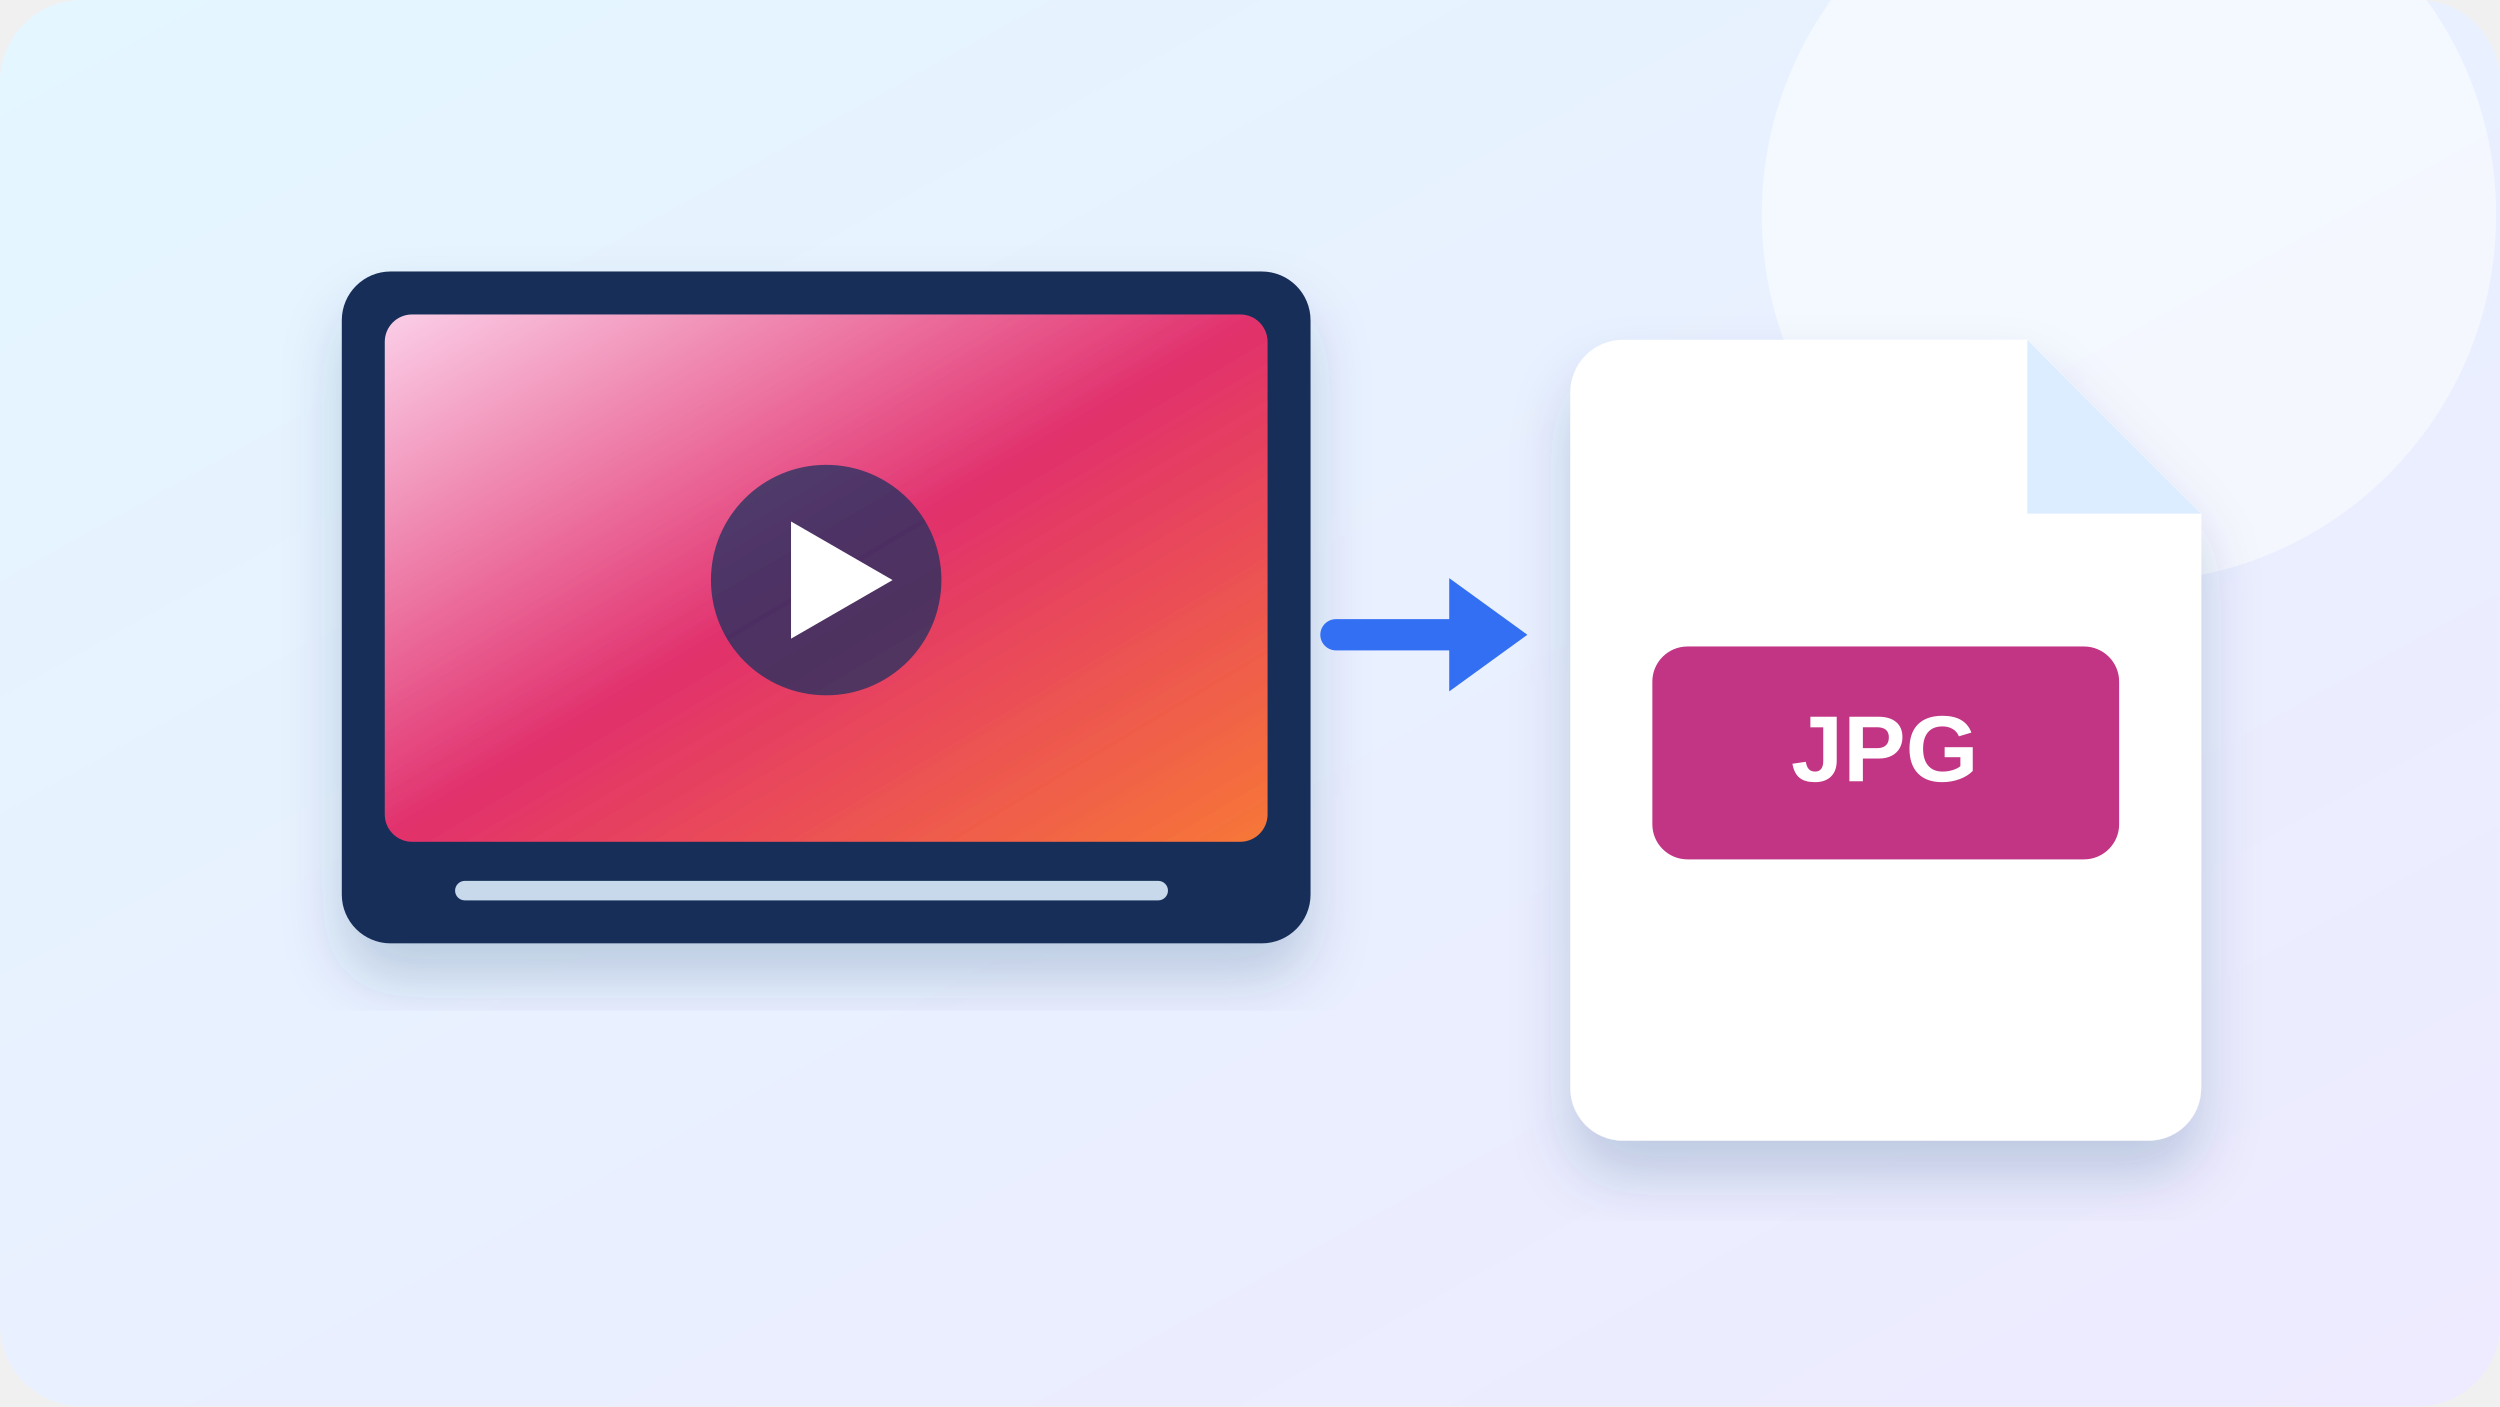
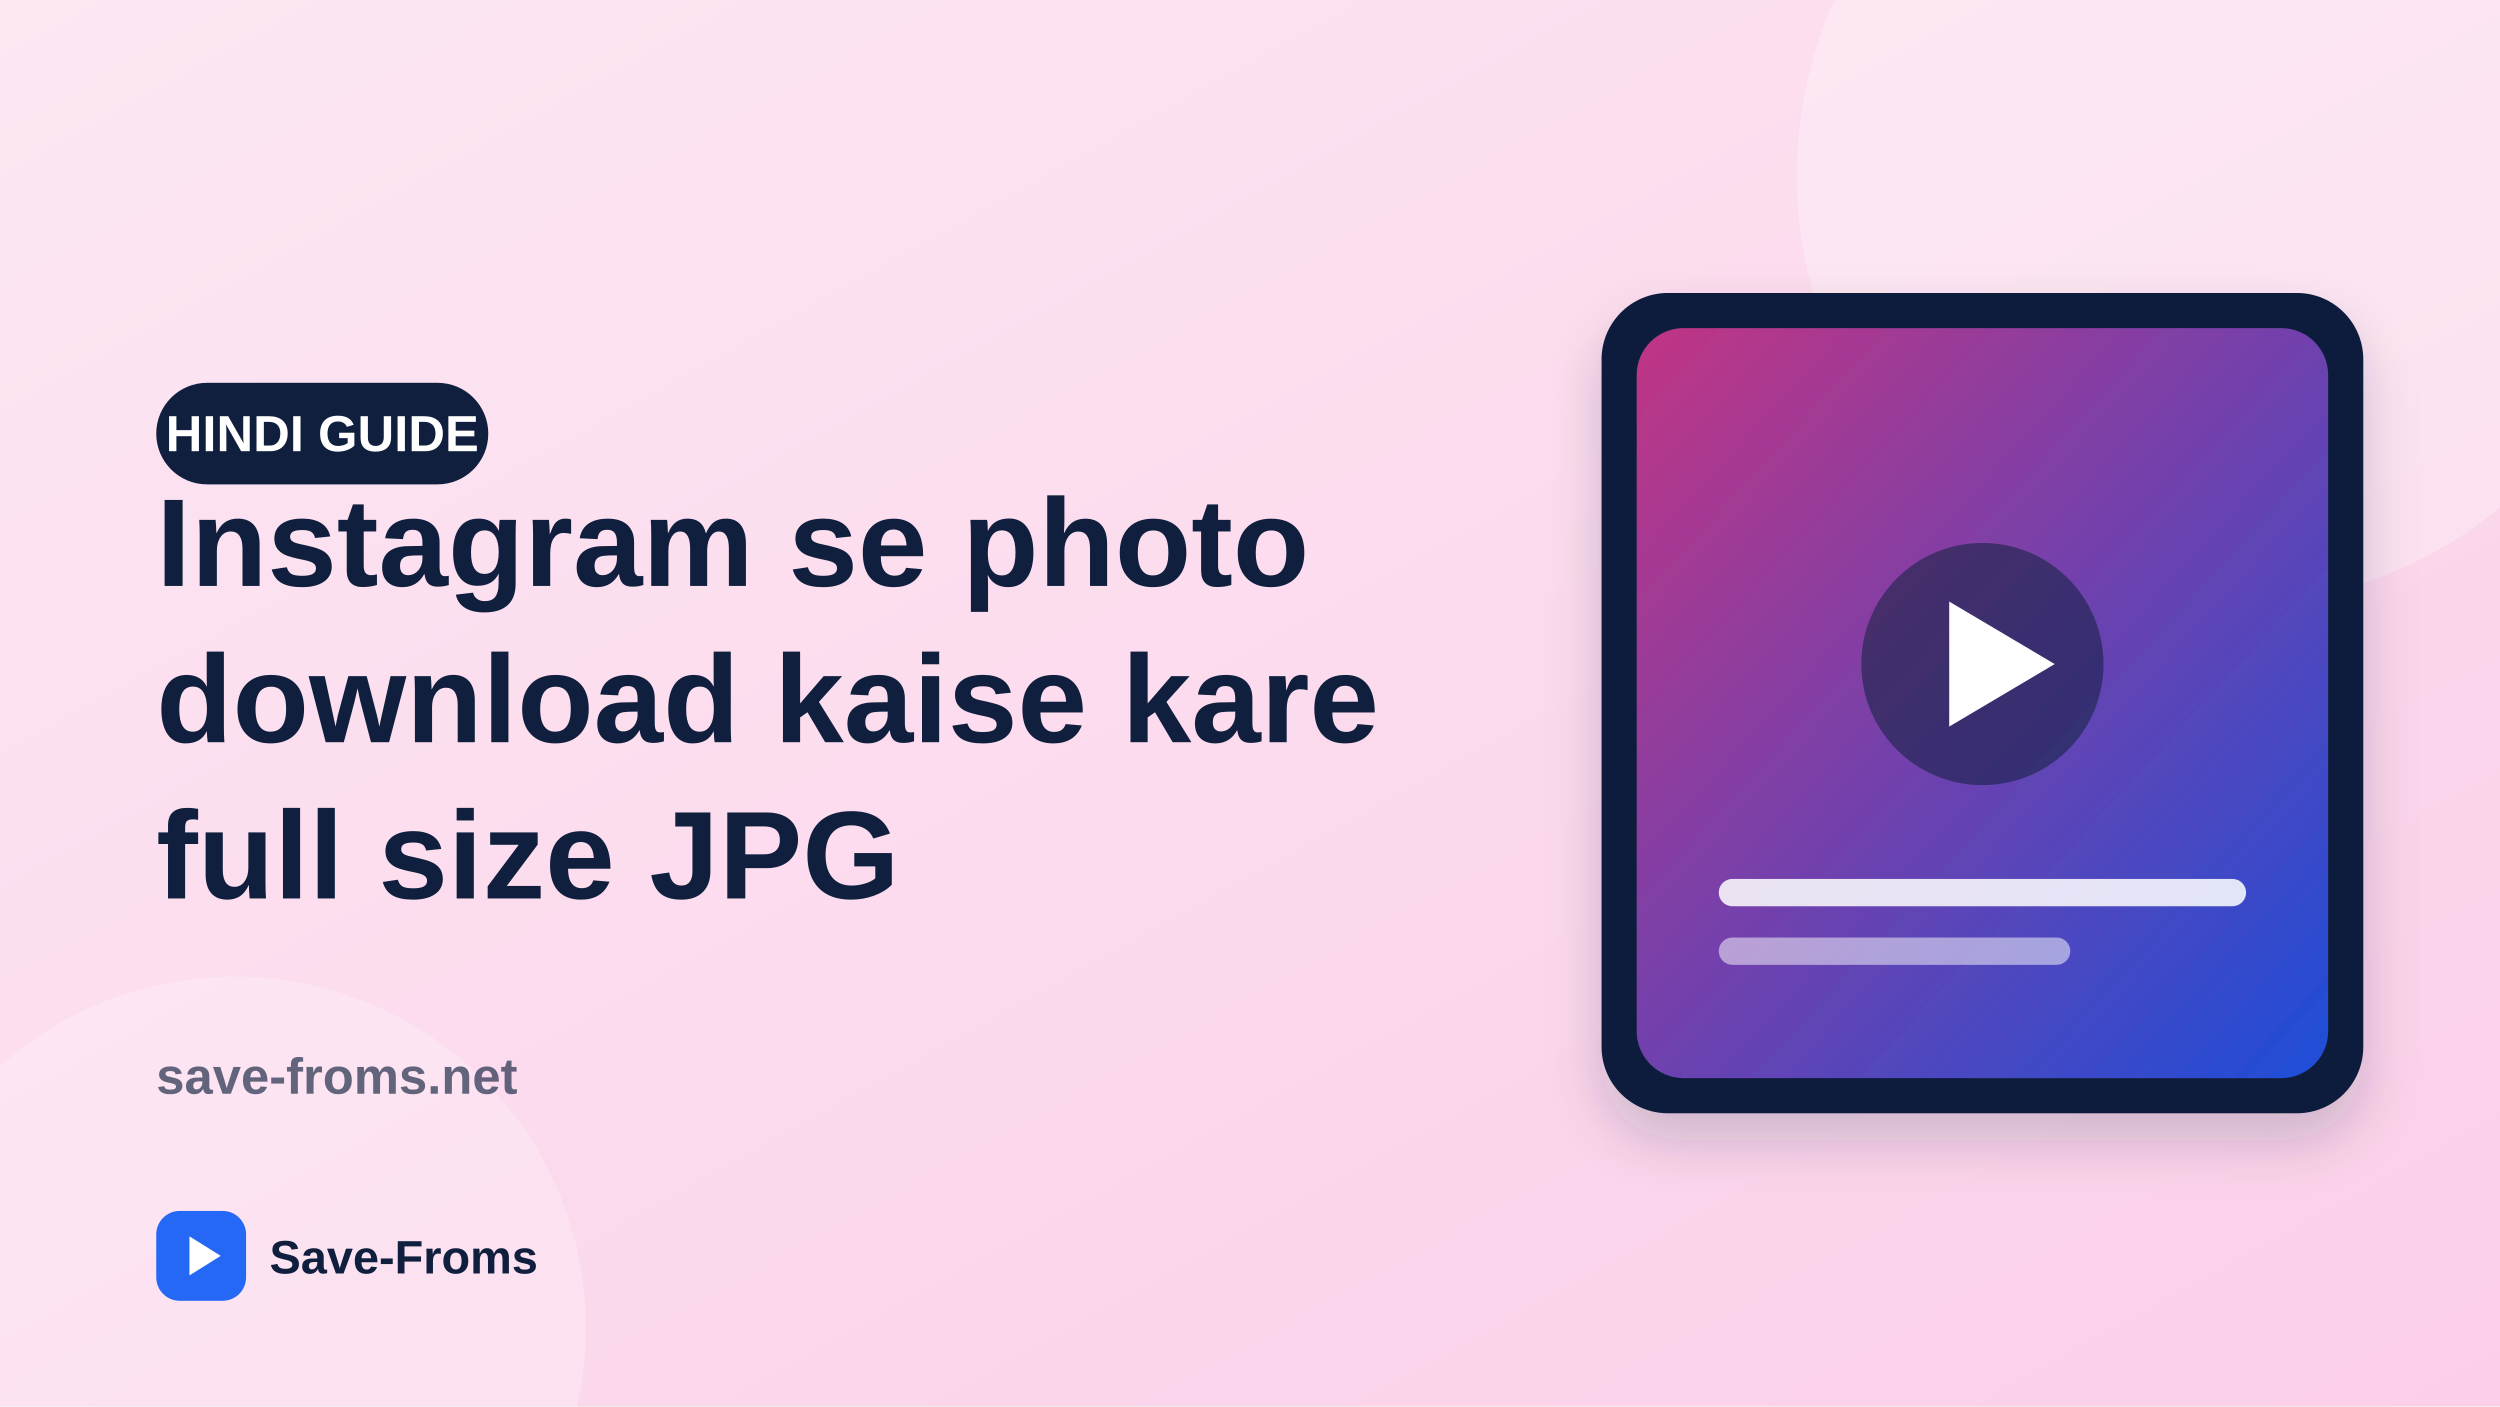
- <svg xmlns="http://www.w3.org/2000/svg" viewBox="0 0 1280 720">
+ <svg xmlns="http://www.w3.org/2000/svg" viewBox="0 0 1280 720" width="1280" height="720">
  <defs>
-     <linearGradient id="a" x1="0" x2="1" y1="0" y2="1">
-       <stop stop-color="#e4f6ff" />
-       <stop offset="1" stop-color="#eeeaff" />
+     <linearGradient id="bg" x1="0" x2="1" y1="0" y2="1">
+       <stop stop-color="#fce7f3" />
+       <stop offset="1" stop-color="#fbcfe8" />
    </linearGradient>
-     <linearGradient id="b" x1="0" x2="1" y1="0" y2="1">
-       <stop stop-color="#fbcfe8" />
-       <stop offset=".5" stop-color="#e1306c" />
-       <stop offset="1" stop-color="#f77737" />
+     <linearGradient id="card" x1="0" x2="1" y1="0" y2="1">
+       <stop stop-color="#c13584" />
+       <stop offset="1" stop-color="#1d4ed8" />
    </linearGradient>
-     <filter id="s">
-       <feDropShadow dx="0" dy="18" stdDeviation="15" flood-color="#13376b" flood-opacity=".2" />
+     <filter id="sh">
+       <feDropShadow dx="0" dy="14" stdDeviation="14" flood-color="#0f1f3d" flood-opacity=".18" />
    </filter>
  </defs>
-   <rect width="1280" height="720" rx="42" fill="url(#a)" />
-   <circle cx="1090" cy="110" r="188" fill="#fff" opacity=".5" />
-   <g filter="url(#s)">
-     <rect x="175" y="139" width="496" height="344" rx="25" fill="#142f58" />
-     <rect x="197" y="161" width="452" height="270" rx="14" fill="url(#b)" />
-     <circle cx="423" cy="297" r="59" fill="#152f5f" opacity=".72" />
-     <path d="m405 267 52 30-52 30Z" fill="#fff" />
-     <rect x="233" y="451" width="365" height="10" rx="5" fill="#c8d9ec" />
+   <rect width="1280" height="720" rx="0" fill="url(#bg)" />
+   <circle cx="1140" cy="90" r="220" fill="#fff" opacity=".28" />
+   <circle cx="120" cy="680" r="180" fill="#fff" opacity=".22" />
+   <g filter="url(#sh)" transform="translate(820,150)">
+     <rect width="390" height="420" rx="34" fill="#0f1f3d" />
+     <rect x="18" y="18" width="354" height="384" rx="24" fill="url(#card)" />
+     <circle cx="195" cy="190" r="62" fill="#0f1f3d" opacity=".55" />
+     <path d="m178 158 54 32-54 32Z" fill="#fff" />
+     <rect x="60" y="300" width="270" height="14" rx="7" fill="#fff" opacity=".85" />
+     <rect x="60" y="330" width="180" height="14" rx="7" fill="#fff" opacity=".5" />
  </g>
-   <g filter="url(#s)">
-     <path d="M831 174h207l89 89v294a27 27 0 0 1-27 27H831a27 27 0 0 1-27-27V201a27 27 0 0 1 27-27Z" fill="#fff" />
-     <path d="M1038 174v89h89" fill="#dcedff" />
-     <rect x="846" y="331" width="239" height="109" rx="18" fill="#c13584" />
-     <text x="965" y="400" text-anchor="middle" fill="#fff" font-family="Arial" font-size="48" font-weight="700">JPG</text>
+   <rect x="80" y="196" width="170" height="52" rx="26" fill="#0f1f3d" />
+   <text x="165" y="231" text-anchor="middle" fill="#fff" font-family="'DM Sans','Segoe UI',Arial,sans-serif" font-size="26" font-weight="800">HINDI GUIDE</text>
+   <text x="80" y="300" text-anchor="start" fill="#0f1f3d" font-family="'DM Sans','Segoe UI',Arial,sans-serif" font-size="64" font-weight="800">Instagram se photo</text>
+   <text x="80" y="380" text-anchor="start" fill="#0f1f3d" font-family="'DM Sans','Segoe UI',Arial,sans-serif" font-size="64" font-weight="800">download kaise kare</text>
+   <text x="80" y="460" text-anchor="start" fill="#0f1f3d" font-family="'DM Sans','Segoe UI',Arial,sans-serif" font-size="64" font-weight="800">full size JPG</text>
+   <text x="80" y="560" text-anchor="start" fill="#0f1f3d" opacity=".65" font-family="'DM Sans','Segoe UI',Arial,sans-serif" font-size="26" font-weight="600">save-froms.net</text>
+   <g transform="translate(80,620)">
+     <rect width="46" height="46" rx="12" fill="#2668f6" />
+     <path d="m17 13 16 10-16 10Z" fill="#fff" />
+     <text x="58" y="32" text-anchor="start" fill="#0f1f3d" font-family="'DM Sans','Segoe UI',Arial,sans-serif" font-size="24" font-weight="800">Save-Froms</text>
  </g>
-   <path d="M684 325h83" stroke="#336ff2" stroke-width="16" stroke-linecap="round" />
-   <path d="m742 296 40 29-40 29Z" fill="#336ff2" />
</svg>
